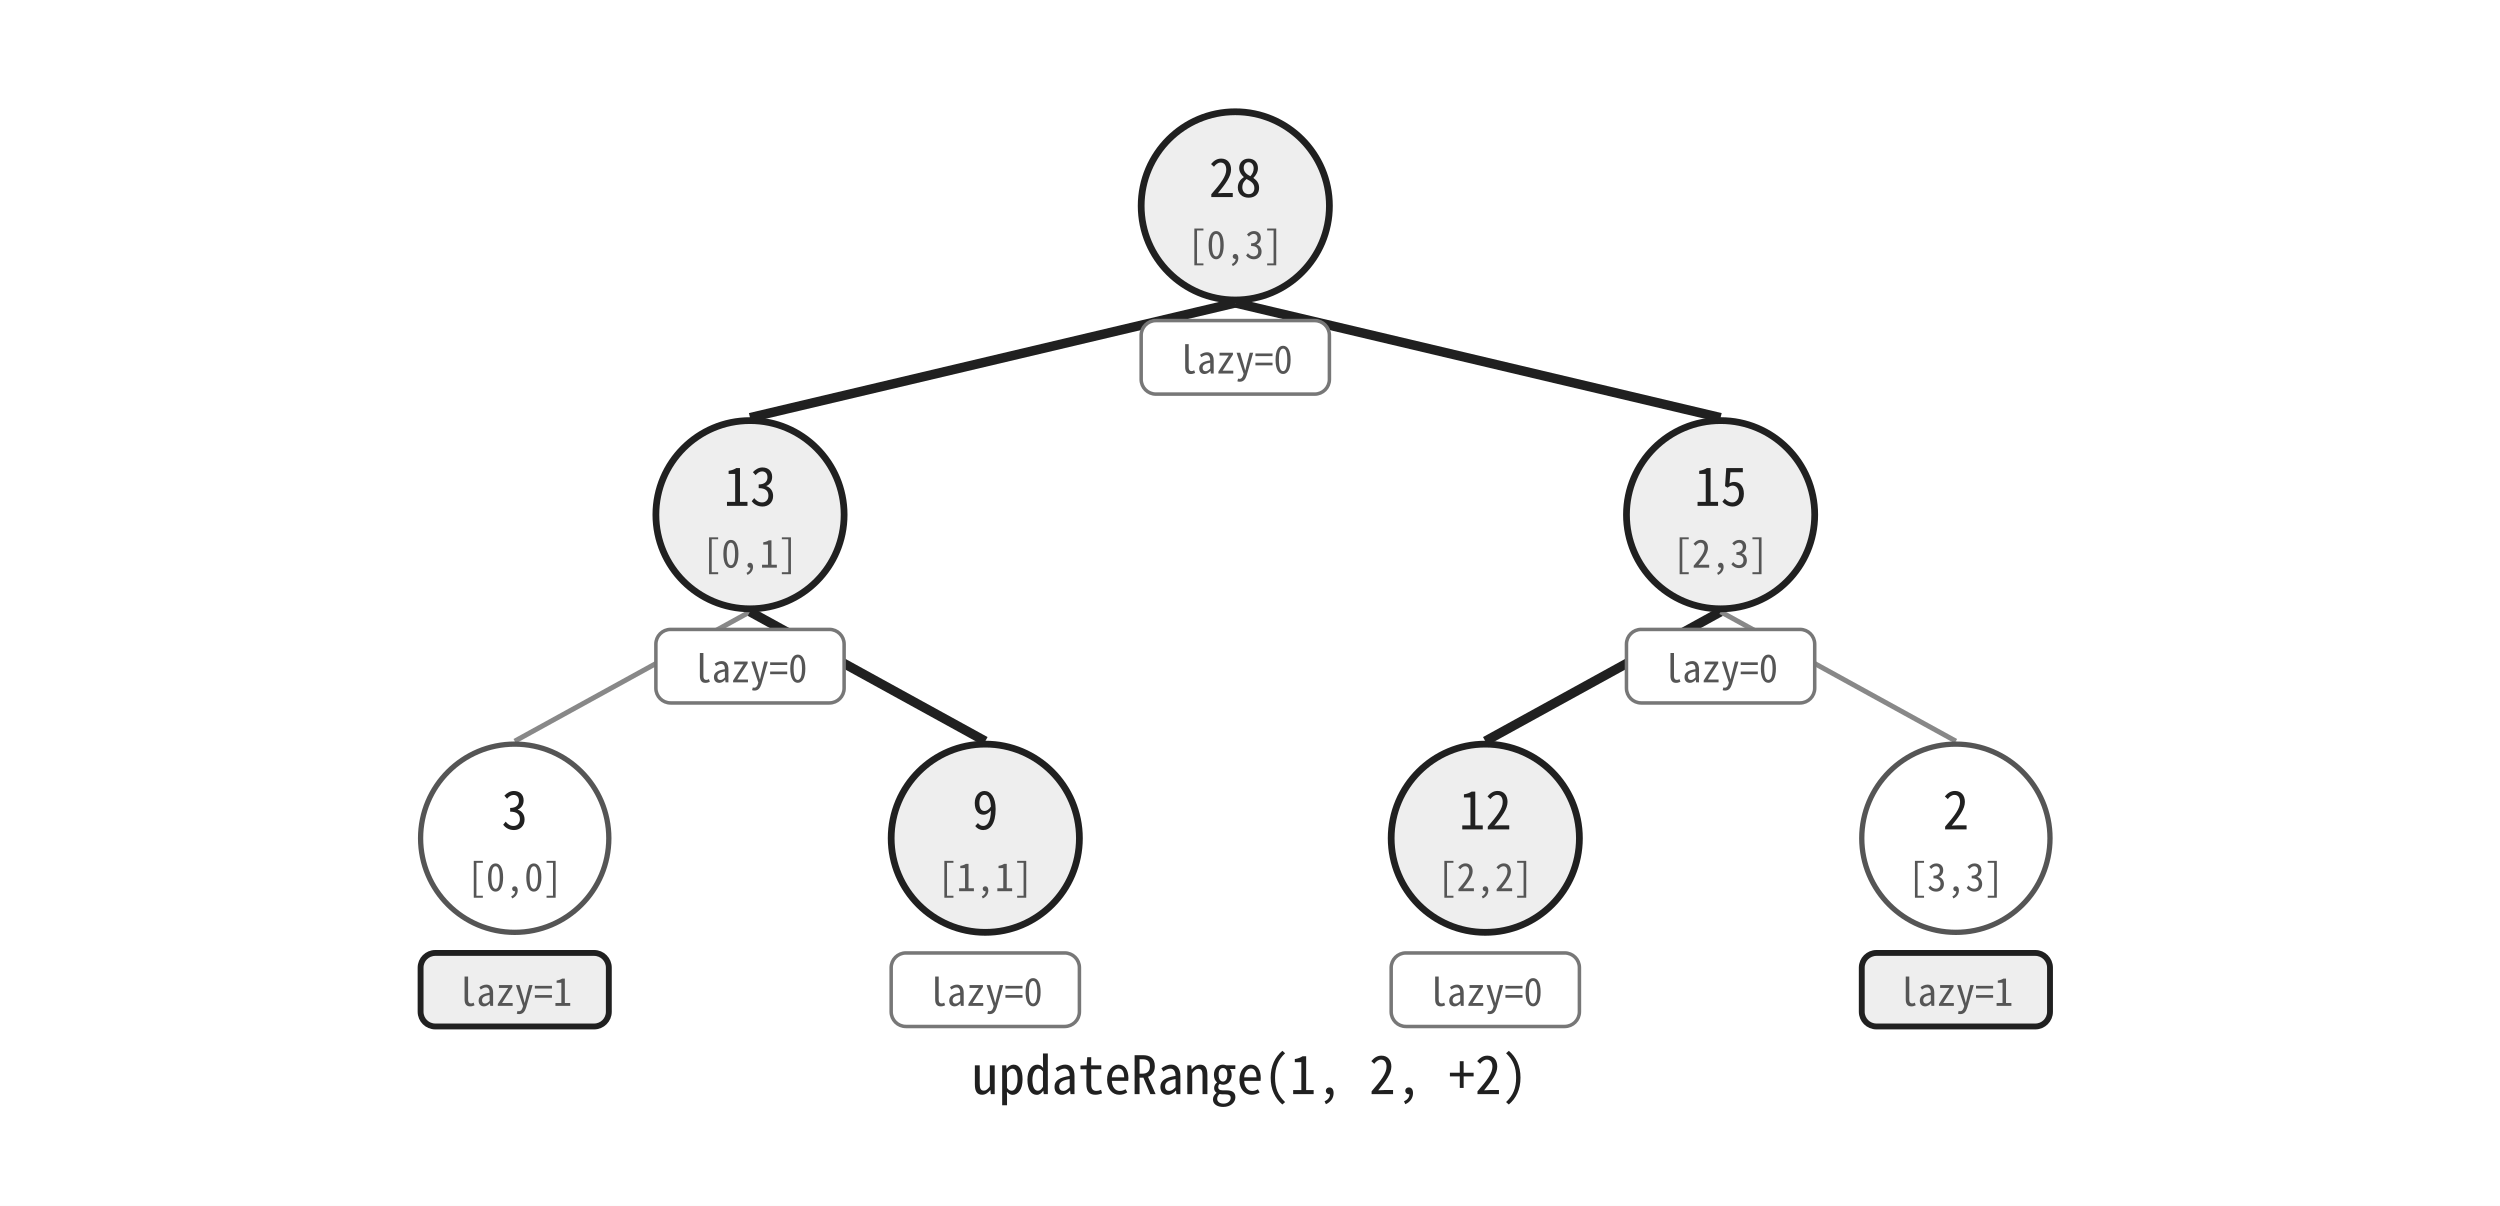
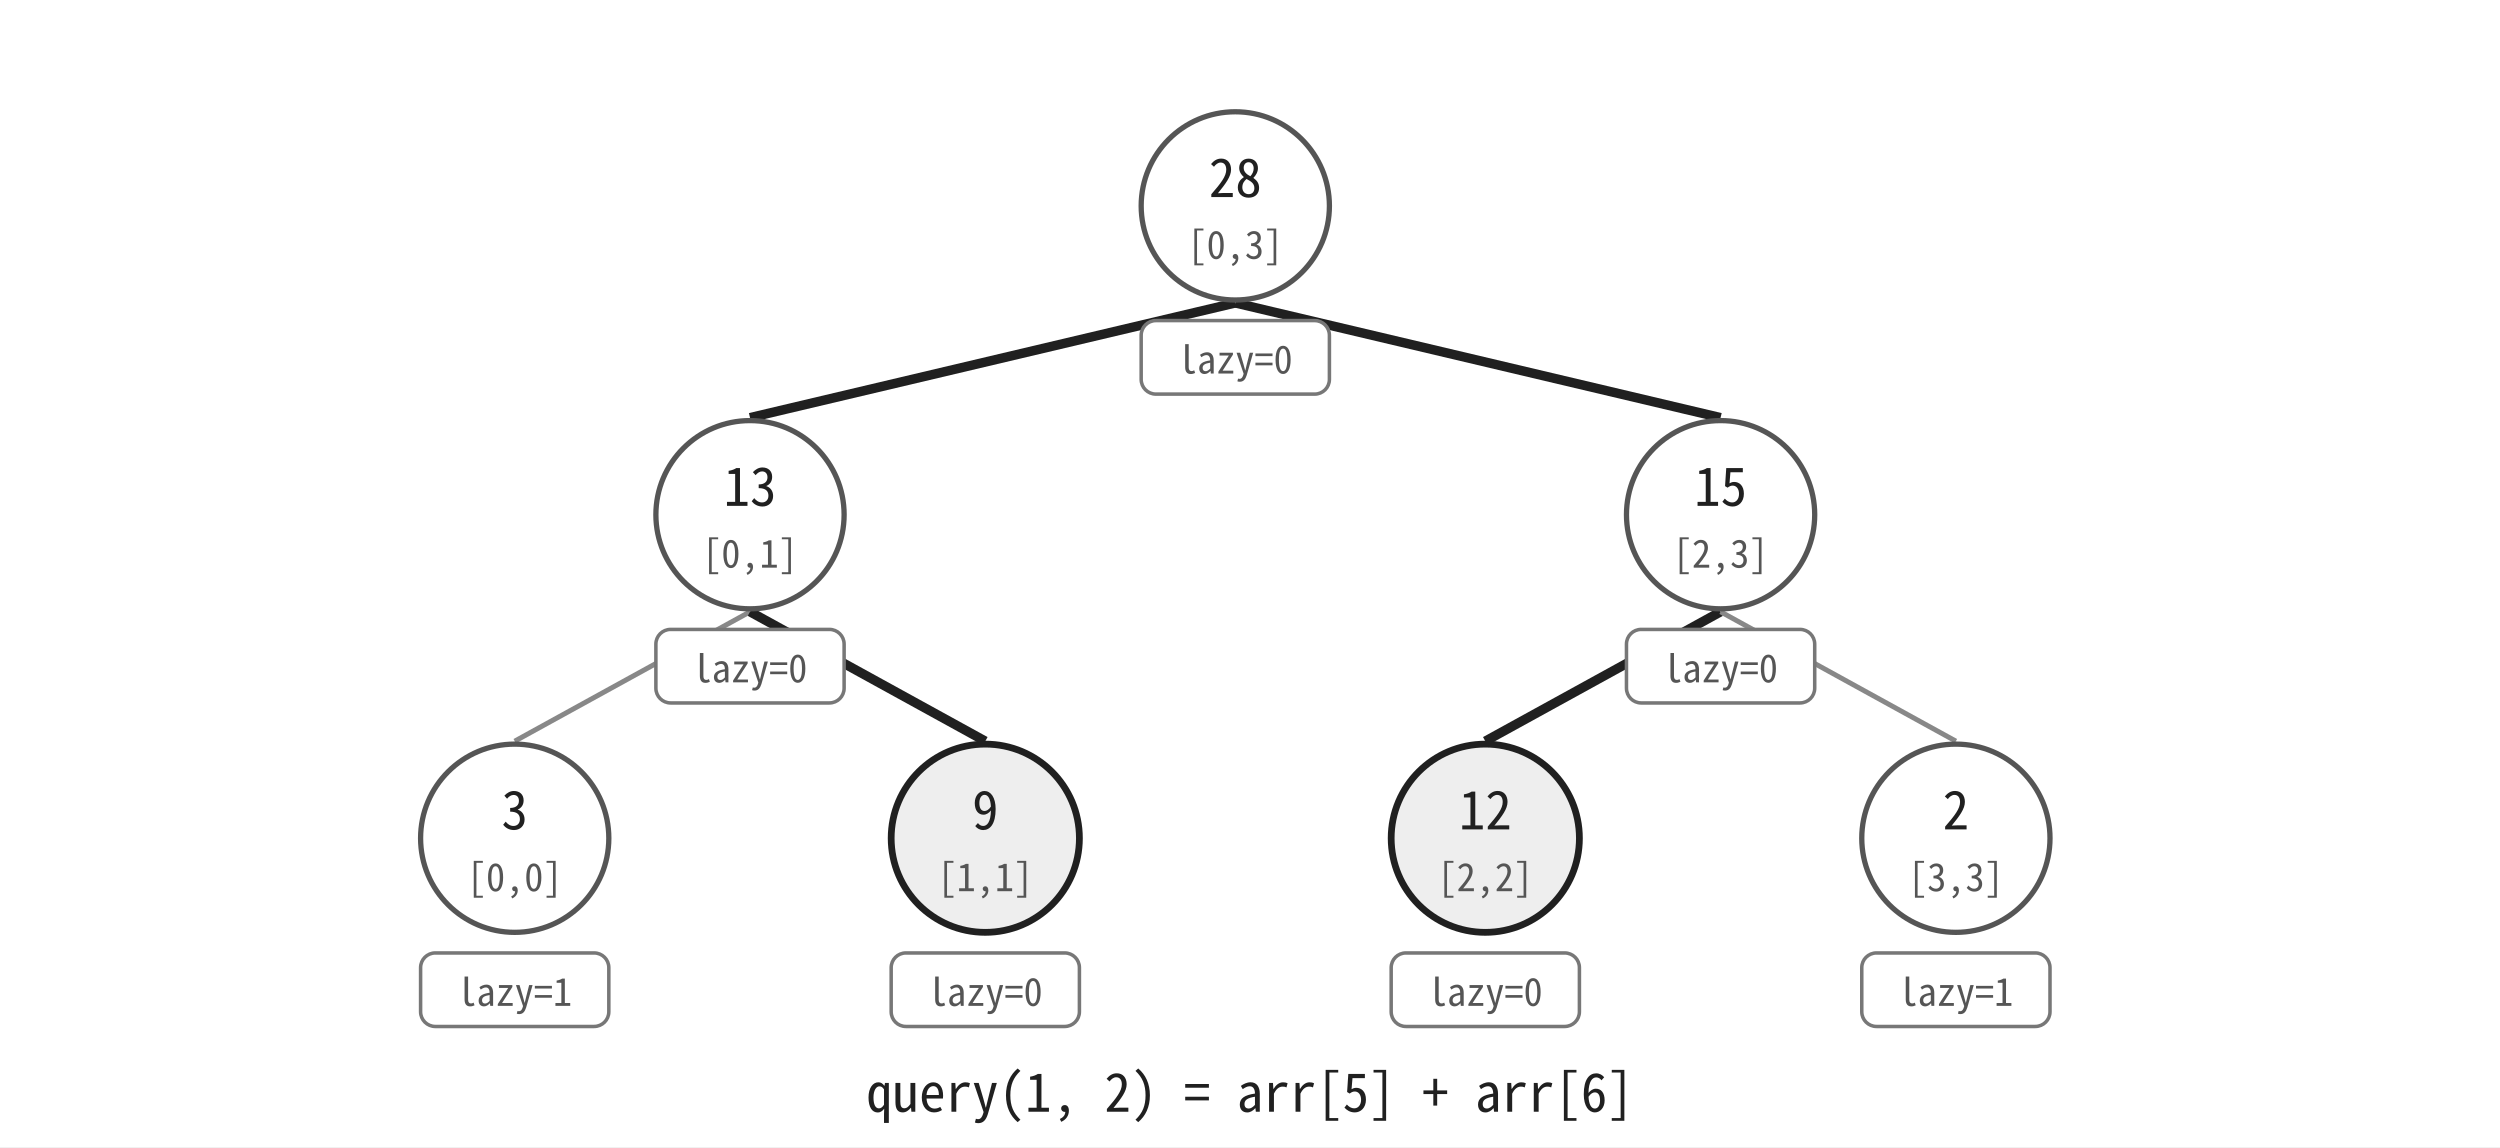
- <svg xmlns="http://www.w3.org/2000/svg" width="850" height="410" viewBox="0 0 850 410">
+ <svg xmlns="http://www.w3.org/2000/svg" width="850" height="390" viewBox="0 0 850 390">
  <rect width="100%" height="100%" fill="white" />
  <style>
text{font-family:"JetBrains Mono","Consolas","Noto Sans Mono CJK KR",monospace;fill:#202020}
.label{font-size:18px}.small{font-size:14px;fill:#555}.tiny{font-size:13px;fill:#555}
.node{fill:white;stroke:#555;stroke-width:1.8}.nodeHi{fill:#eee;stroke:#202020;stroke-width:2.3}
.lazy{fill:white;stroke:#777;stroke-width:1.2;rx:5}.lazyHi{fill:#eee;stroke:#202020;stroke-width:2;rx:5}
.edge{fill:none;stroke:#888;stroke-width:1.7}.edgeHi{fill:none;stroke:#202020;stroke-width:3.2}
.cell{fill:white;stroke:#777;stroke-width:1.2}.cellHi{fill:#eee;stroke:#202020;stroke-width:2}
.arrow{fill:none;stroke:#202020;stroke-width:1.7;marker-end:url(#arrow)}
.guide{fill:none;stroke:#777;stroke-width:1.5;stroke-dasharray:6 5;marker-end:url(#arrowGray)}
</style>
  <defs>
    <marker id="arrow" markerWidth="9" markerHeight="9" refX="7" refY="3" orient="auto">
      <path d="M0,0 L0,6 L8,3 z" fill="#202020" />
    </marker>
    <marker id="arrowGray" markerWidth="9" markerHeight="9" refX="7" refY="3" orient="auto">
      <path d="M0,0 L0,6 L8,3 z" fill="#777" />
    </marker>
  </defs>
  <line x1="420" y1="103" x2="255" y2="142" class="edgeHi" />
  <line x1="420" y1="103" x2="585" y2="142" class="edgeHi" />
  <line x1="255" y1="208" x2="175" y2="252" class="edge" />
  <line x1="255" y1="208" x2="335" y2="252" class="edgeHi" />
  <line x1="585" y1="208" x2="505" y2="252" class="edgeHi" />
  <line x1="585" y1="208" x2="665" y2="252" class="edge" />
-   <circle cx="420" cy="70" r="32" class="nodeHi" />
+   <circle cx="420" cy="70" r="32" class="node" />
  <text x="420" y="67" text-anchor="middle" class="label">28</text>
  <text x="420" y="88" text-anchor="middle" class="tiny">[0,3]</text>
  <rect x="388" y="109" width="64" height="25" class="lazy" />
  <text x="420" y="127" text-anchor="middle" class="tiny">lazy=0</text>
-   <circle cx="255" cy="175" r="32" class="nodeHi" />
+   <circle cx="255" cy="175" r="32" class="node" />
  <text x="255" y="172" text-anchor="middle" class="label">13</text>
  <text x="255" y="193" text-anchor="middle" class="tiny">[0,1]</text>
  <rect x="223" y="214" width="64" height="25" class="lazy" />
  <text x="255" y="232" text-anchor="middle" class="tiny">lazy=0</text>
-   <circle cx="585" cy="175" r="32" class="nodeHi" />
+   <circle cx="585" cy="175" r="32" class="node" />
  <text x="585" y="172" text-anchor="middle" class="label">15</text>
  <text x="585" y="193" text-anchor="middle" class="tiny">[2,3]</text>
  <rect x="553" y="214" width="64" height="25" class="lazy" />
  <text x="585" y="232" text-anchor="middle" class="tiny">lazy=0</text>
  <circle cx="175" cy="285" r="32" class="node" />
  <text x="175" y="282" text-anchor="middle" class="label">3</text>
  <text x="175" y="303" text-anchor="middle" class="tiny">[0,0]</text>
-   <rect x="143" y="324" width="64" height="25" class="lazyHi" />
+   <rect x="143" y="324" width="64" height="25" class="lazy" />
  <text x="175" y="342" text-anchor="middle" class="tiny">lazy=1</text>
  <circle cx="335" cy="285" r="32" class="nodeHi" />
  <text x="335" y="282" text-anchor="middle" class="label">9</text>
  <text x="335" y="303" text-anchor="middle" class="tiny">[1,1]</text>
  <rect x="303" y="324" width="64" height="25" class="lazy" />
  <text x="335" y="342" text-anchor="middle" class="tiny">lazy=0</text>
  <circle cx="505" cy="285" r="32" class="nodeHi" />
  <text x="505" y="282" text-anchor="middle" class="label">12</text>
  <text x="505" y="303" text-anchor="middle" class="tiny">[2,2]</text>
  <rect x="473" y="324" width="64" height="25" class="lazy" />
  <text x="505" y="342" text-anchor="middle" class="tiny">lazy=0</text>
  <circle cx="665" cy="285" r="32" class="node" />
  <text x="665" y="282" text-anchor="middle" class="label">2</text>
  <text x="665" y="303" text-anchor="middle" class="tiny">[3,3]</text>
-   <rect x="633" y="324" width="64" height="25" class="lazyHi" />
+   <rect x="633" y="324" width="64" height="25" class="lazy" />
  <text x="665" y="342" text-anchor="middle" class="tiny">lazy=1</text>
-   <text x="425" y="372" text-anchor="middle" class="label">updateRange(1, 2, +2)</text>
+   <text x="425" y="378" text-anchor="middle" class="label">query(1, 2) = arr[5] + arr[6]</text>
</svg>
